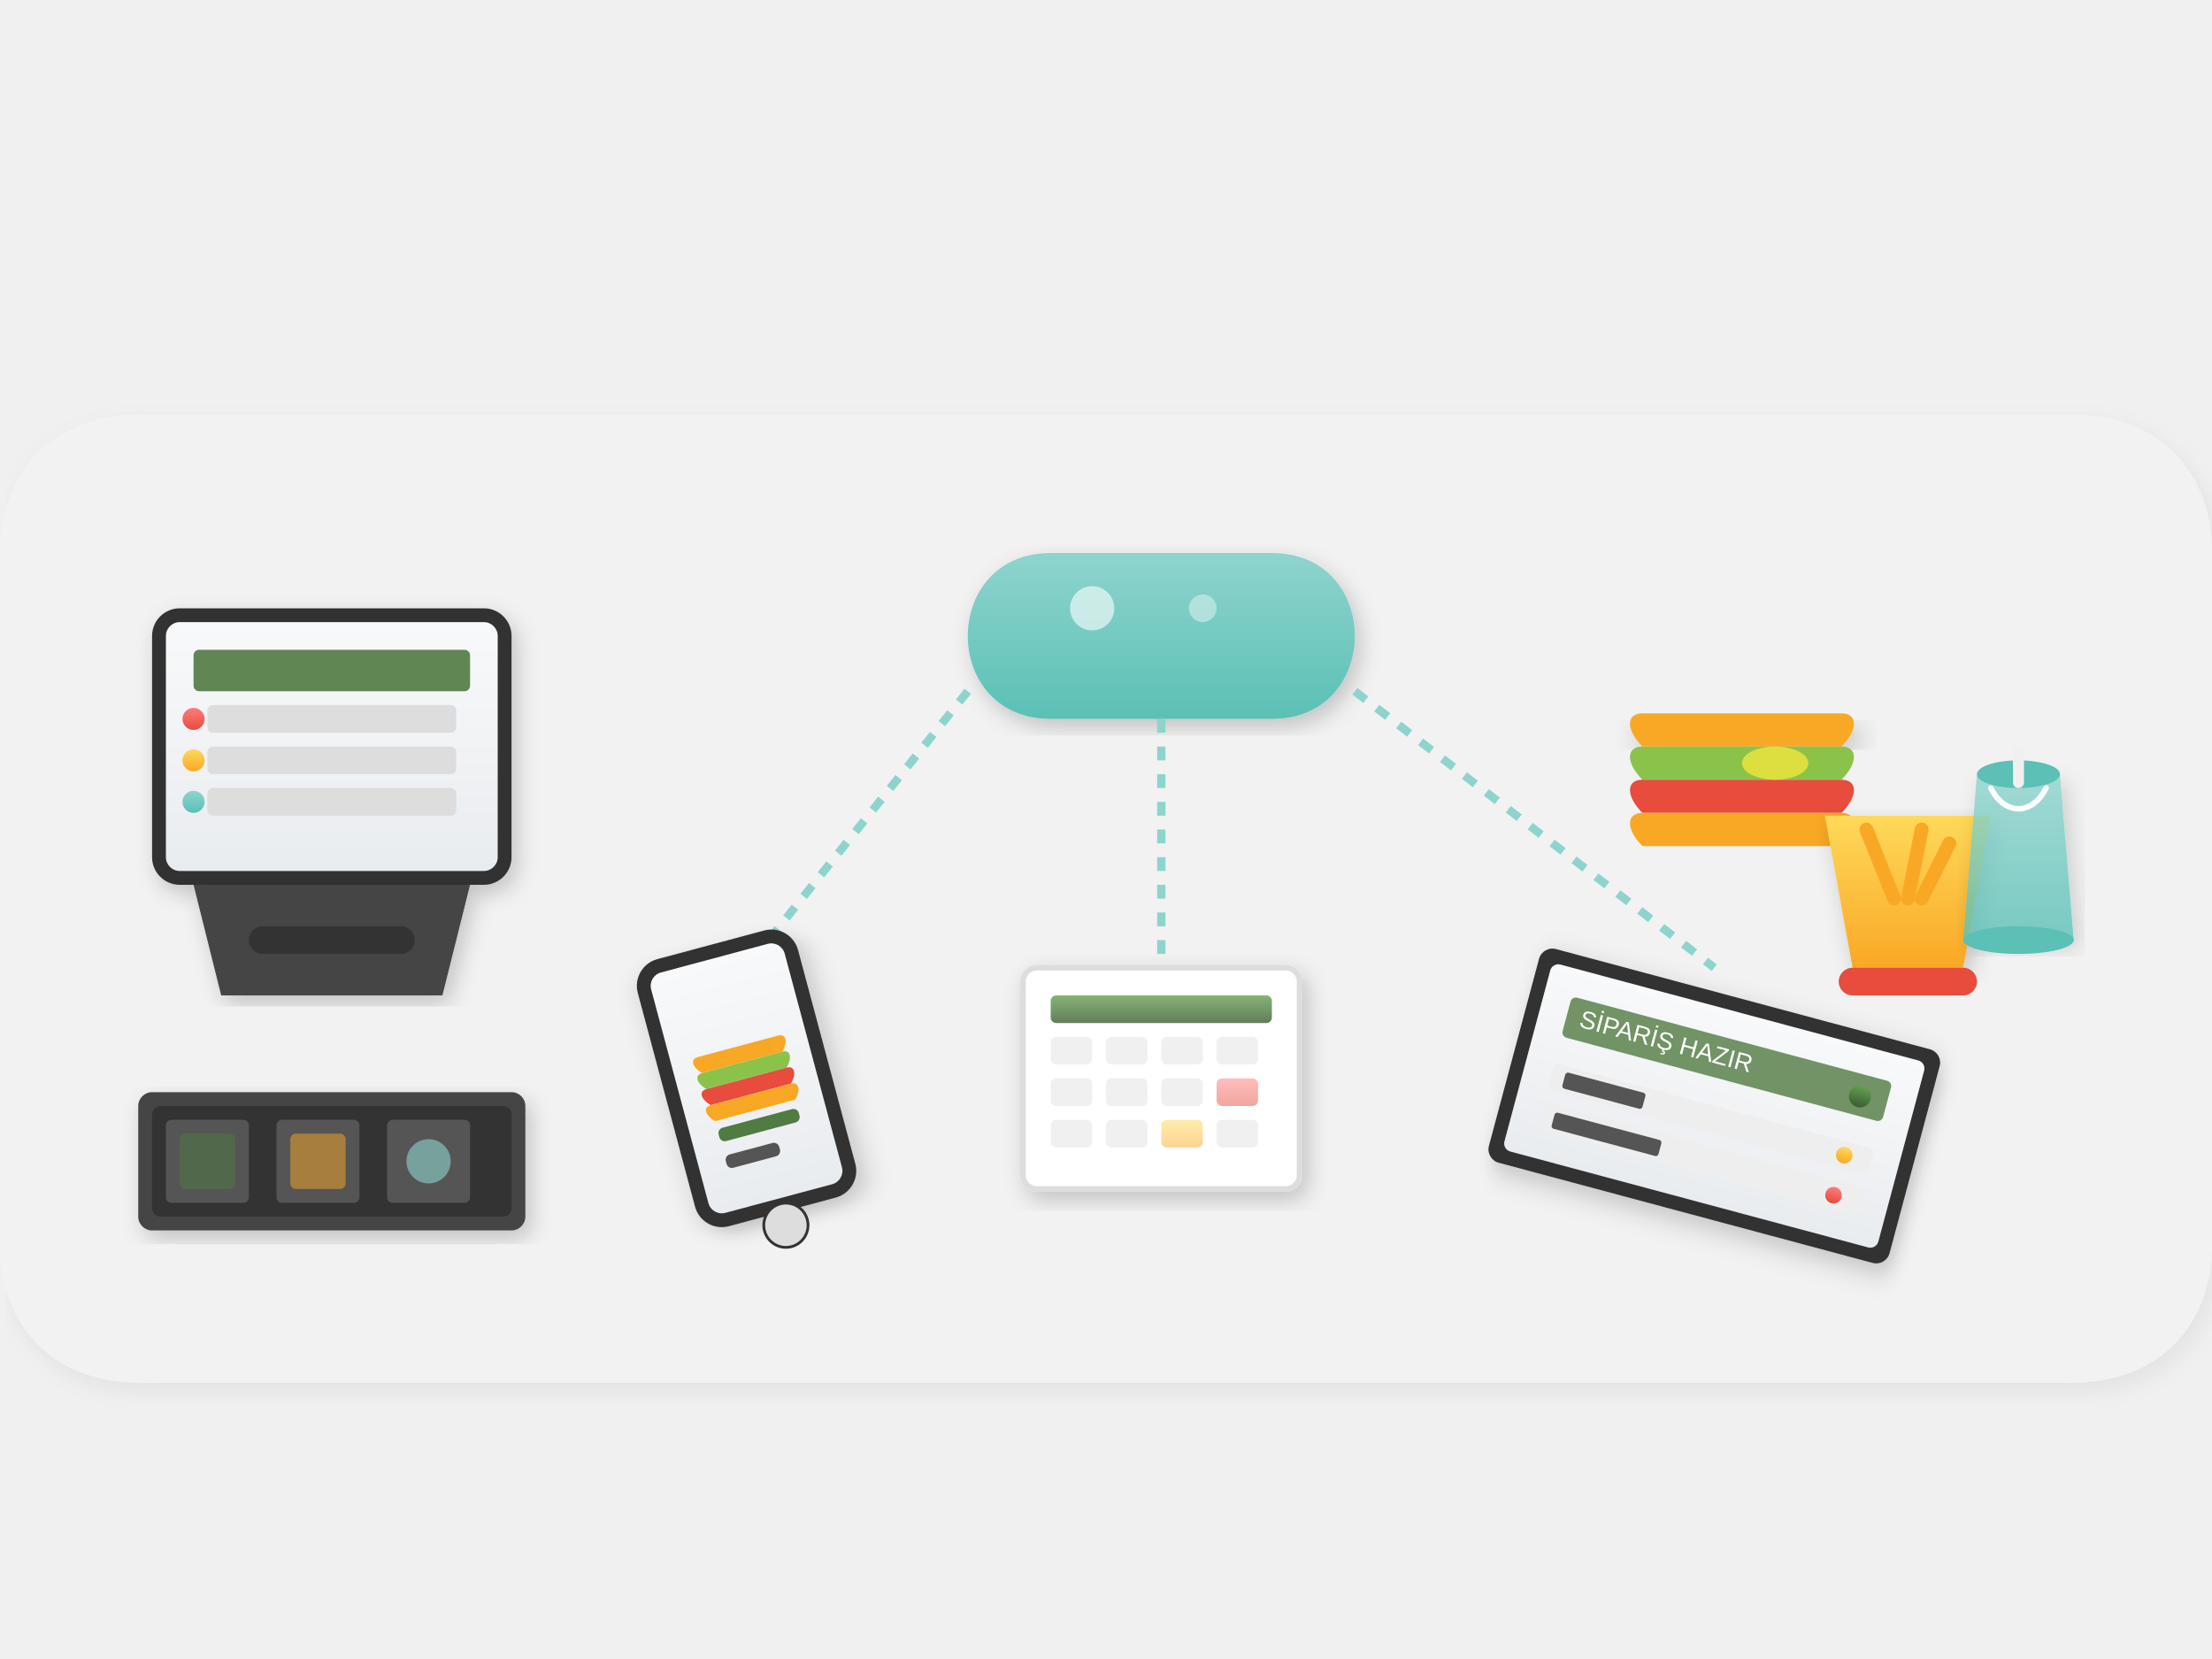
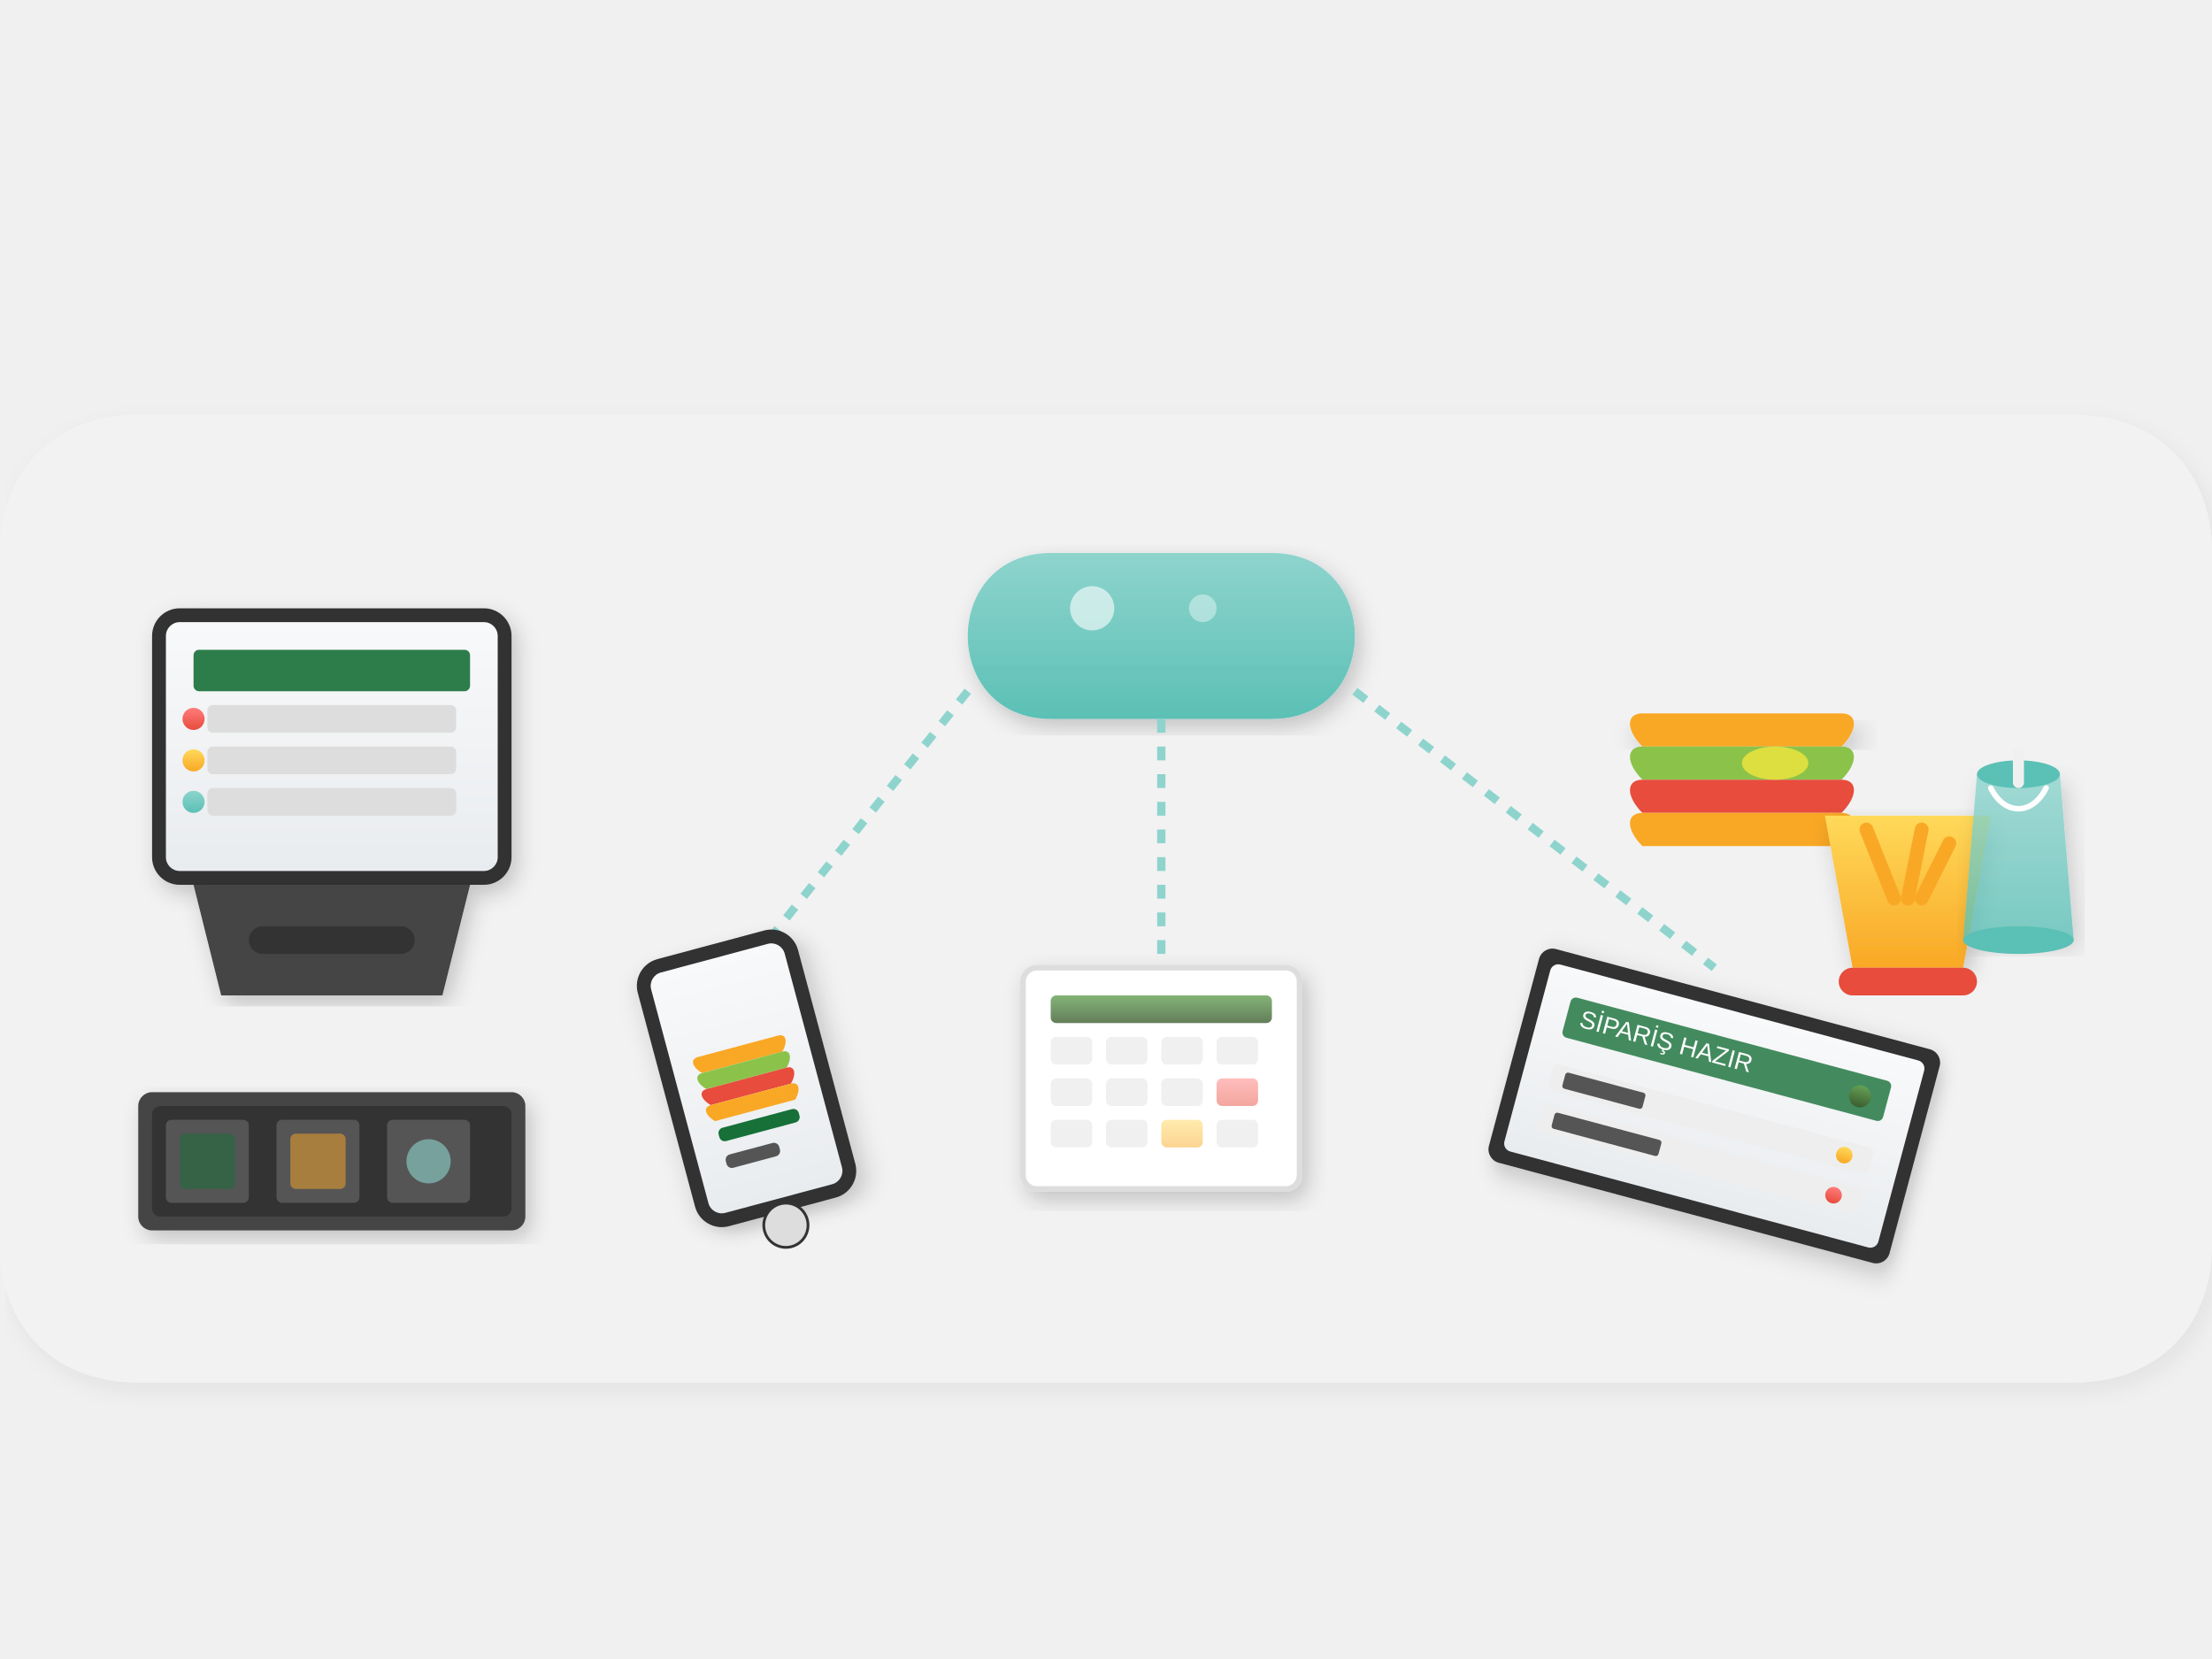
<svg xmlns="http://www.w3.org/2000/svg" width="800" height="600" viewBox="0 0 800 600">
  <defs>
    <filter id="shadow" x="-10%" y="-10%" width="120%" height="120%">
      <feDropShadow dx="2" dy="3" stdDeviation="4" flood-opacity="0.2" />
    </filter>
    <filter id="glow" x="-20%" y="-20%" width="140%" height="140%">
      <feGaussianBlur stdDeviation="5" result="blur" />
      <feComposite in="SourceGraphic" in2="blur" operator="over" />
    </filter>
    <linearGradient id="greenGrad" x1="0%" y1="0%" x2="0%" y2="100%">
      <stop offset="0%" stop-color="#65a154" />
      <stop offset="100%" stop-color="#3c5d31" />
    </linearGradient>
    <linearGradient id="blueGrad" x1="0%" y1="0%" x2="0%" y2="100%">
      <stop offset="0%" stop-color="#8ed4cd" />
      <stop offset="100%" stop-color="#5bc0b5" />
    </linearGradient>
    <linearGradient id="redGrad" x1="0%" y1="0%" x2="0%" y2="100%">
      <stop offset="0%" stop-color="#ff7c7c" />
      <stop offset="100%" stop-color="#e74c3c" />
    </linearGradient>
    <linearGradient id="yellowGrad" x1="0%" y1="0%" x2="0%" y2="100%">
      <stop offset="0%" stop-color="#ffd95a" />
      <stop offset="100%" stop-color="#f9a825" />
    </linearGradient>
    <linearGradient id="screenGrad" x1="0%" y1="0%" x2="0%" y2="100%">
      <stop offset="0%" stop-color="#f8f9fa" />
      <stop offset="100%" stop-color="#e9ecef" />
    </linearGradient>
  </defs>
  <g transform="translate(400, 300)">
    <path d="M-350,-150 L350,-150 C380,-150 400,-130 400,-100 L400,150 C400,180 380,200 350,200 L-350,200 C-380,200 -400,180 -400,150 L-400,-100 C-400,-130 -380,-150 -350,-150 Z" fill="#f8f9fa" opacity="0.3" filter="url(#shadow)" />
    <g transform="translate(-280, 20)">
      <rect x="-65" y="-100" width="130" height="100" rx="10" ry="10" fill="#333" filter="url(#shadow)" />
      <rect x="-60" y="-95" width="120" height="90" rx="5" ry="5" fill="url(#screenGrad)" />
-       <rect x="-50" y="-85" width="100" height="15" rx="2" ry="2" fill="#507b41" opacity="0.9" />
+       <rect x="-50" y="-85" width="100" height="15" rx="2" ry="2" fill="#177038" opacity="0.9" />
      <g transform="translate(-35, -60)">
        <rect x="-10" y="-5" width="90" height="10" rx="2" ry="2" fill="#ddd" />
        <circle cx="-15" cy="0" r="4" fill="url(#redGrad)" />
      </g>
      <g transform="translate(-35, -45)">
        <rect x="-10" y="-5" width="90" height="10" rx="2" ry="2" fill="#ddd" />
        <circle cx="-15" cy="0" r="4" fill="url(#yellowGrad)" />
      </g>
      <g transform="translate(-35, -30)">
        <rect x="-10" y="-5" width="90" height="10" rx="2" ry="2" fill="#ddd" />
        <circle cx="-15" cy="0" r="4" fill="url(#blueGrad)" />
      </g>
      <path d="M-50,0 L50,0 L40,40 L-40,40 Z" fill="#444" filter="url(#shadow)" />
      <rect x="-30" y="15" width="60" height="10" rx="5" ry="5" fill="#333" />
    </g>
    <g transform="translate(20, -50)">
      <path d="M-40,-50 C-60,-50 -70,-35 -70,-20 C-70,-5 -60,10 -40,10 L40,10 C60,10 70,-5 70,-20 C70,-35 60,-50 40,-50 Z" fill="url(#blueGrad)" filter="url(#shadow)" />
      <circle cx="-25" cy="-30" r="8" fill="#fff" opacity="0.6" />
      <circle cx="15" cy="-30" r="5" fill="#fff" opacity="0.4" />
      <path d="M-70,0 L-150,100" stroke="#8ed4cd" stroke-width="3" stroke-dasharray="5,5" fill="none" />
      <path d="M0,10 L0,100" stroke="#8ed4cd" stroke-width="3" stroke-dasharray="5,5" fill="none" />
      <path d="M70,0 L200,100" stroke="#8ed4cd" stroke-width="3" stroke-dasharray="5,5" fill="none" />
      <g transform="translate(-150, 140) rotate(-15)">
        <rect x="-30" y="-50" width="60" height="100" rx="10" ry="10" fill="#333" filter="url(#shadow)" />
        <rect x="-25" y="-45" width="50" height="90" rx="5" ry="5" fill="url(#screenGrad)" />
        <circle cx="0" cy="55" r="8" fill="#ddd" stroke="#333" stroke-width="1" />
        <g transform="scale(0.6)">
          <path d="M-25,-20 L25,-20 C30,-20 30,-15 25,-10 L-25,-10 C-30,-15 -30,-20 -25,-20 Z" fill="#f9a825" />
          <path d="M-25,-10 L25,-10 C30,-10 30,-5 25,0 L-25,0 C-30,-5 -30,-10 -25,-10 Z" fill="#8BC34A" />
          <path d="M-25,0 L25,0 C30,0 30,5 25,10 L-25,10 C-30,5 -30,0 -25,0 Z" fill="#e74c3c" />
          <path d="M-25,10 L25,10 C30,10 30,15 25,20 L-25,20 C-30,15 -30,10 -25,10 Z" fill="#f9a825" />
        </g>
-         <rect x="-15" y="15" width="30" height="5" rx="2" ry="2" fill="#507b41" />
+         <rect x="-15" y="15" width="30" height="5" rx="2" ry="2" fill="#177038" />
        <rect x="-15" y="25" width="20" height="5" rx="2" ry="2" fill="#555" />
      </g>
      <g transform="translate(0, 140)">
        <rect x="-50" y="-40" width="100" height="80" rx="5" ry="5" fill="#fff" stroke="#ddd" stroke-width="2" filter="url(#shadow)" />
        <rect x="-40" y="-30" width="80" height="10" rx="2" ry="2" fill="url(#greenGrad)" opacity="0.8" />
        <g transform="translate(0, -10)">
          <rect x="-40" y="-5" width="15" height="10" rx="2" ry="2" fill="#f0f0f0" />
          <rect x="-20" y="-5" width="15" height="10" rx="2" ry="2" fill="#f0f0f0" />
          <rect x="0" y="-5" width="15" height="10" rx="2" ry="2" fill="#f0f0f0" />
          <rect x="20" y="-5" width="15" height="10" rx="2" ry="2" fill="#f0f0f0" />
        </g>
        <g transform="translate(0, 5)">
          <rect x="-40" y="-5" width="15" height="10" rx="2" ry="2" fill="#f0f0f0" />
          <rect x="-20" y="-5" width="15" height="10" rx="2" ry="2" fill="#f0f0f0" />
          <rect x="0" y="-5" width="15" height="10" rx="2" ry="2" fill="#f0f0f0" />
          <rect x="20" y="-5" width="15" height="10" rx="2" ry="2" fill="url(#redGrad)" opacity="0.5" />
        </g>
        <g transform="translate(0, 20)">
          <rect x="-40" y="-5" width="15" height="10" rx="2" ry="2" fill="#f0f0f0" />
          <rect x="-20" y="-5" width="15" height="10" rx="2" ry="2" fill="#f0f0f0" />
          <rect x="0" y="-5" width="15" height="10" rx="2" ry="2" fill="url(#yellowGrad)" opacity="0.5" />
          <rect x="20" y="-5" width="15" height="10" rx="2" ry="2" fill="#f0f0f0" />
        </g>
      </g>
      <g transform="translate(200, 150) rotate(15)">
        <rect x="-75" y="-40" width="150" height="80" rx="5" ry="5" fill="#333" filter="url(#shadow)" />
        <rect x="-70" y="-35" width="140" height="70" rx="3" ry="3" fill="url(#screenGrad)" />
-         <rect x="-60" y="-25" width="120" height="15" rx="2" ry="2" fill="#507b41" opacity="0.8" />
+         <rect x="-60" y="-25" width="120" height="15" rx="2" ry="2" fill="#177038" opacity="0.8" />
        <text x="-55" y="-15" font-family="Arial" font-size="9" fill="white">SİPARİŞ HAZIR</text>
        <circle cx="50" cy="-17" r="4" fill="url(#greenGrad)" />
        <g transform="translate(0, 5)">
          <rect x="-60" y="-5" width="120" height="10" rx="2" ry="2" fill="#eee" />
          <rect x="-55" y="-3" width="30" height="6" rx="1" ry="1" fill="#555" />
          <circle cx="50" cy="0" r="3" fill="url(#yellowGrad)" />
        </g>
        <g transform="translate(0, 20)">
          <rect x="-60" y="-5" width="120" height="10" rx="2" ry="2" fill="#eee" />
          <rect x="-55" y="-3" width="40" height="6" rx="1" ry="1" fill="#555" />
          <circle cx="50" cy="0" r="3" fill="url(#redGrad)" />
        </g>
      </g>
    </g>
    <g transform="translate(280, 30)">
      <g transform="translate(-50, -60) scale(1.2)">
        <path d="M-30,-10 L30,-10 C35,-10 35,-5 30,0 L-30,0 C-35,-5 -35,-10 -30,-10 Z" fill="#f9a825" filter="url(#shadow)" />
        <path d="M-30,0 L30,0 C35,0 35,5 30,10 L-30,10 C-35,5 -35,0 -30,0 Z" fill="#8BC34A" />
        <path d="M-30,10 L30,10 C35,10 35,15 30,20 L-30,20 C-35,15 -35,10 -30,10 Z" fill="#e74c3c" />
        <path d="M-30,20 L30,20 C35,20 35,25 30,30 L-30,30 C-35,25 -35,20 -30,20 Z" fill="#f9a825" />
        <ellipse cx="10" cy="5" rx="10" ry="5" fill="#ffeb3b" opacity="0.7" />
      </g>
      <g transform="translate(10, 0)">
        <path d="M-30,-35 L30,-35 L20,20 L-20,20 Z" fill="url(#yellowGrad)" filter="url(#shadow)" />
        <path d="M-15,-30 L-5,-5" stroke="#f9a825" stroke-width="5" stroke-linecap="round" />
        <path d="M5,-30 L0,-5" stroke="#f9a825" stroke-width="5" stroke-linecap="round" />
        <path d="M15,-25 L5,-5" stroke="#f9a825" stroke-width="5" stroke-linecap="round" />
        <rect x="-25" y="20" width="50" height="10" rx="5" ry="5" fill="#e74c3c" />
      </g>
      <g transform="translate(50, -20)">
        <path d="M-15,-30 L15,-30 L20,30 L-20,30 Z" fill="url(#blueGrad)" filter="url(#shadow)" opacity="0.8" />
        <ellipse cx="0" cy="-30" rx="15" ry="5" fill="#5bc0b5" />
        <ellipse cx="0" cy="30" rx="20" ry="5" fill="#5bc0b5" />
        <path d="M-10,-25 C-5,-15 5,-15 10,-25" fill="none" stroke="#fff" stroke-width="2" stroke-linecap="round" />
        <rect x="-2" y="-40" width="4" height="15" rx="2" ry="2" fill="#f0f0f0" />
      </g>
    </g>
    <g transform="translate(-280, 120)">
      <rect x="-70" y="-25" width="140" height="50" rx="5" ry="5" fill="#444" filter="url(#shadow)" />
      <rect x="-65" y="-20" width="130" height="40" rx="3" ry="3" fill="#333" />
      <g transform="translate(-45, 0)">
        <rect x="-15" y="-15" width="30" height="30" rx="2" ry="2" fill="#555" />
-         <rect x="-10" y="-10" width="20" height="20" rx="2" ry="2" fill="#507b41" opacity="0.5" />
+         <rect x="-10" y="-10" width="20" height="20" rx="2" ry="2" fill="#177038" opacity="0.5" />
      </g>
      <g transform="translate(-5, 0)">
        <rect x="-15" y="-15" width="30" height="30" rx="2" ry="2" fill="#555" />
        <rect x="-10" y="-10" width="20" height="20" rx="2" ry="2" fill="#f9a825" opacity="0.5" />
      </g>
      <g transform="translate(35, 0)">
        <rect x="-15" y="-15" width="30" height="30" rx="2" ry="2" fill="#555" />
        <circle cx="0" cy="0" r="8" fill="#8ed4cd" opacity="0.6" />
      </g>
    </g>
  </g>
</svg>
